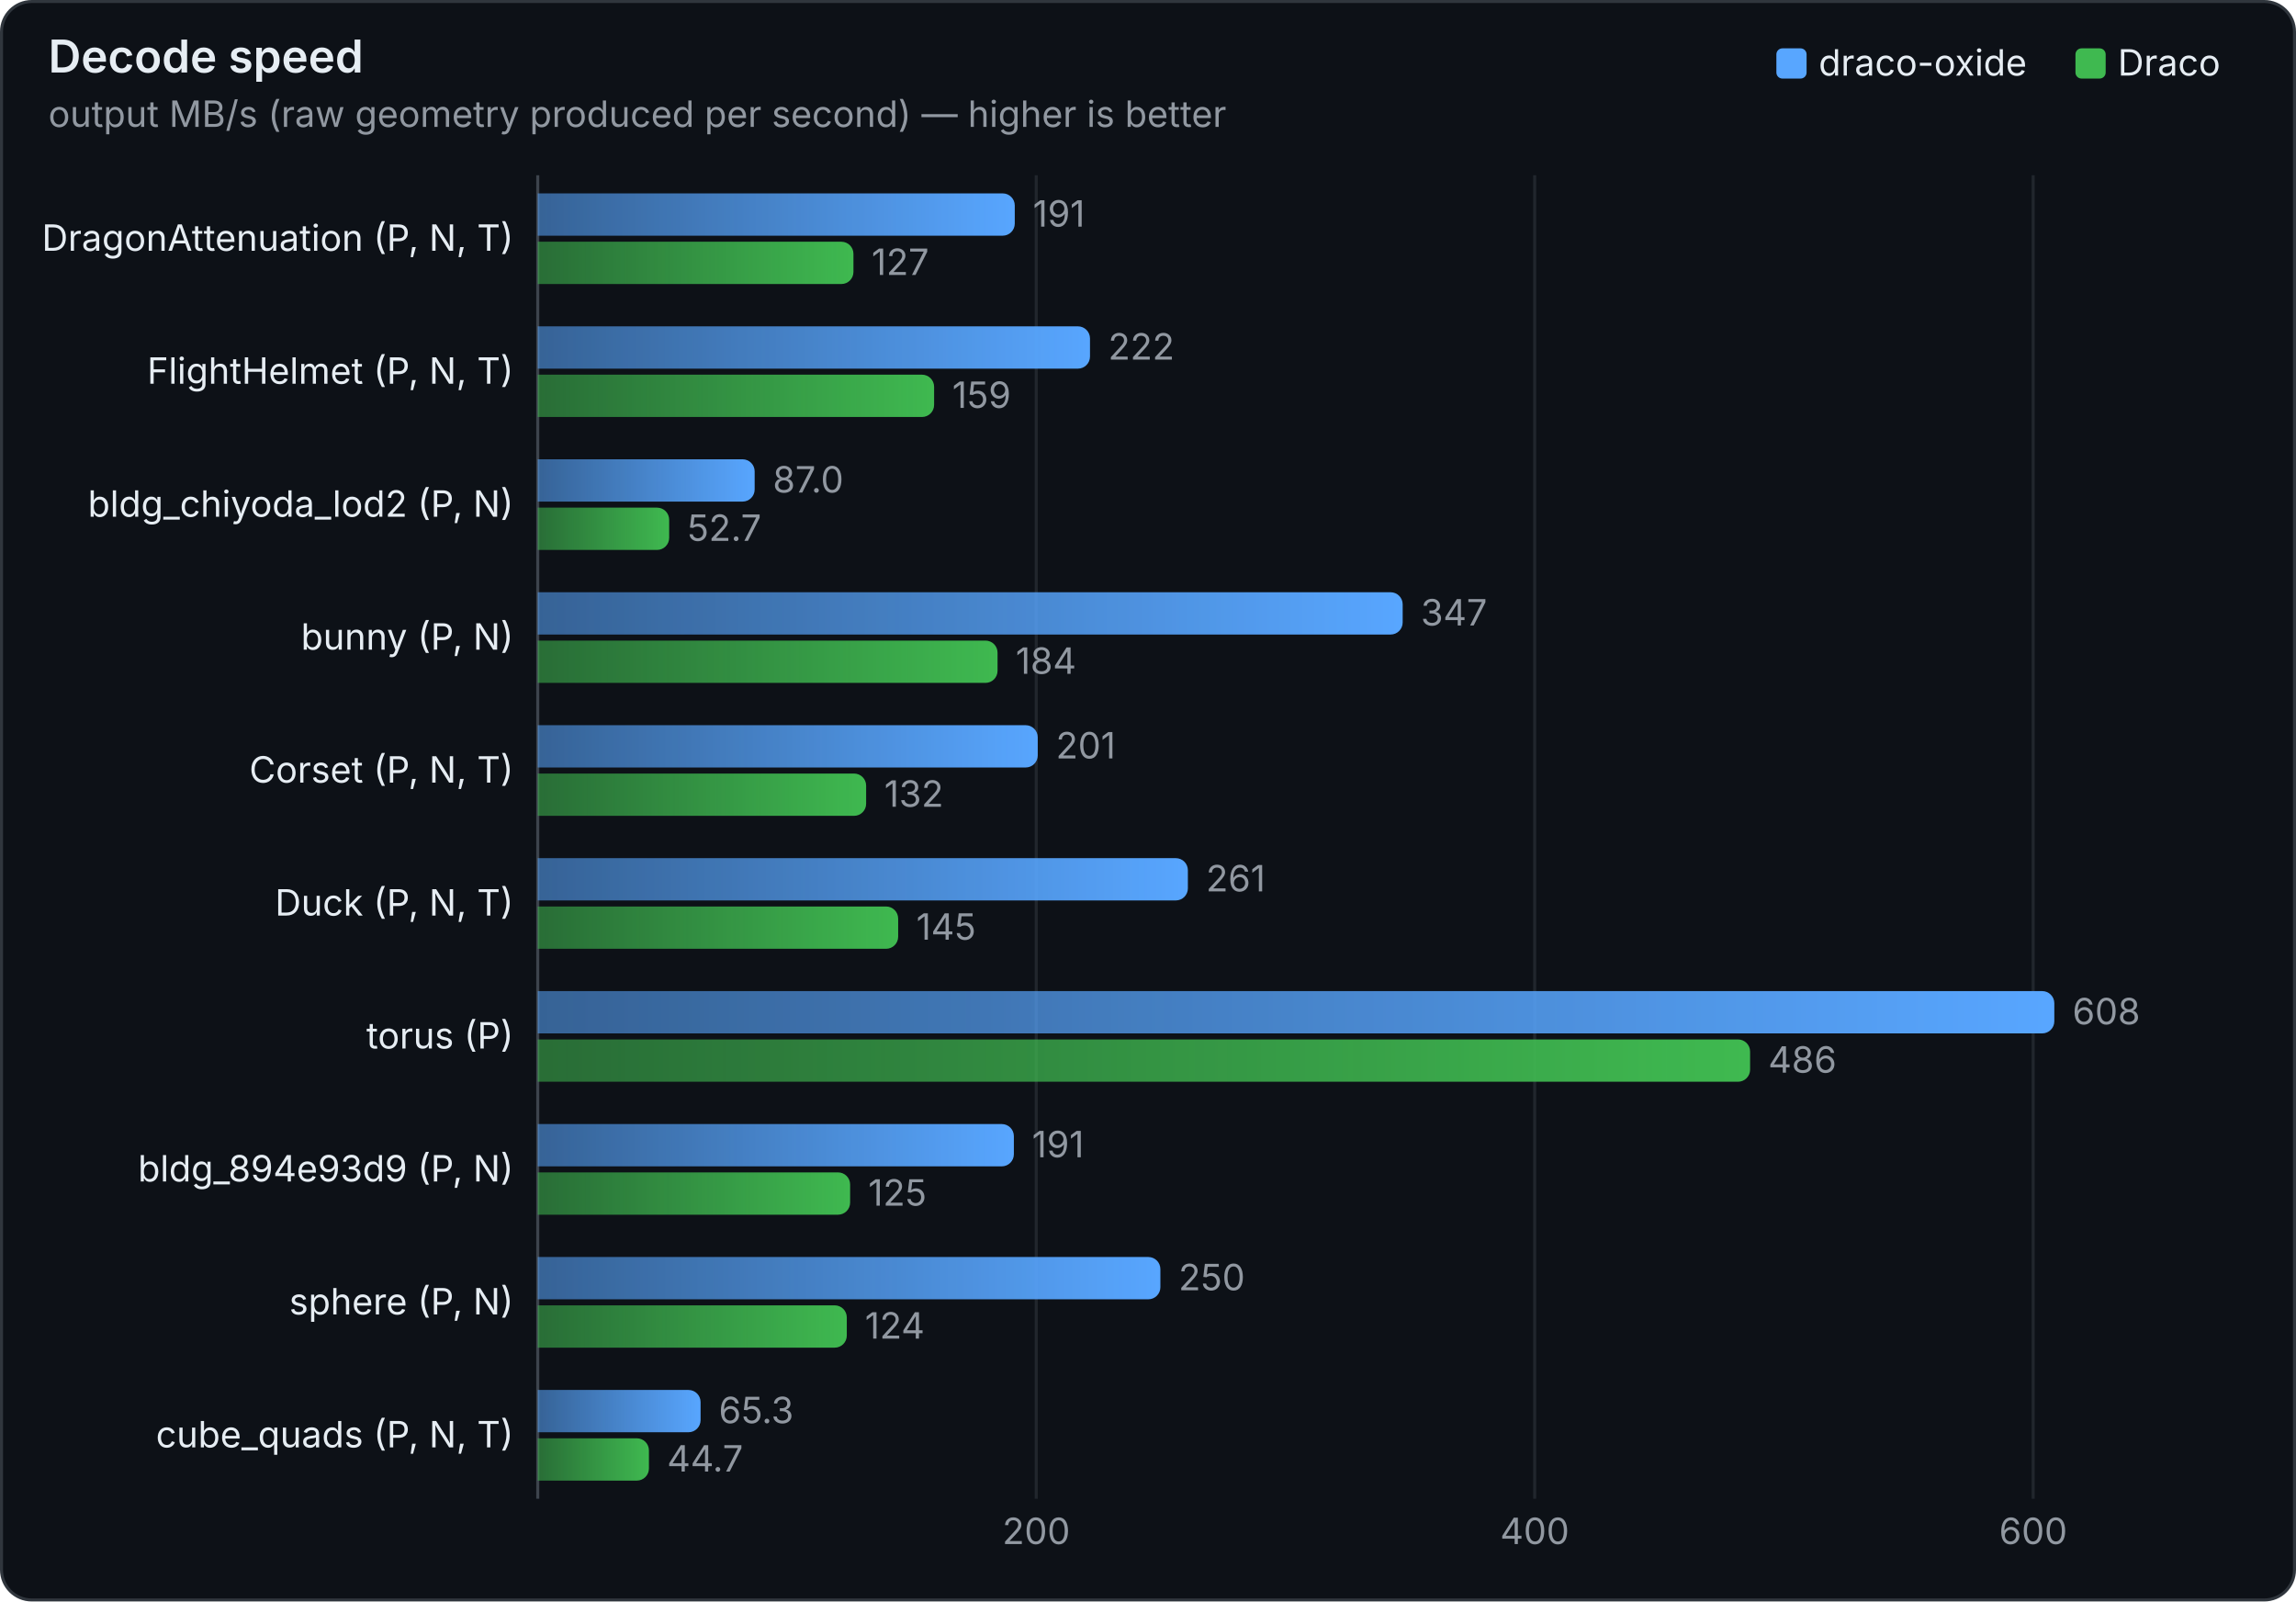
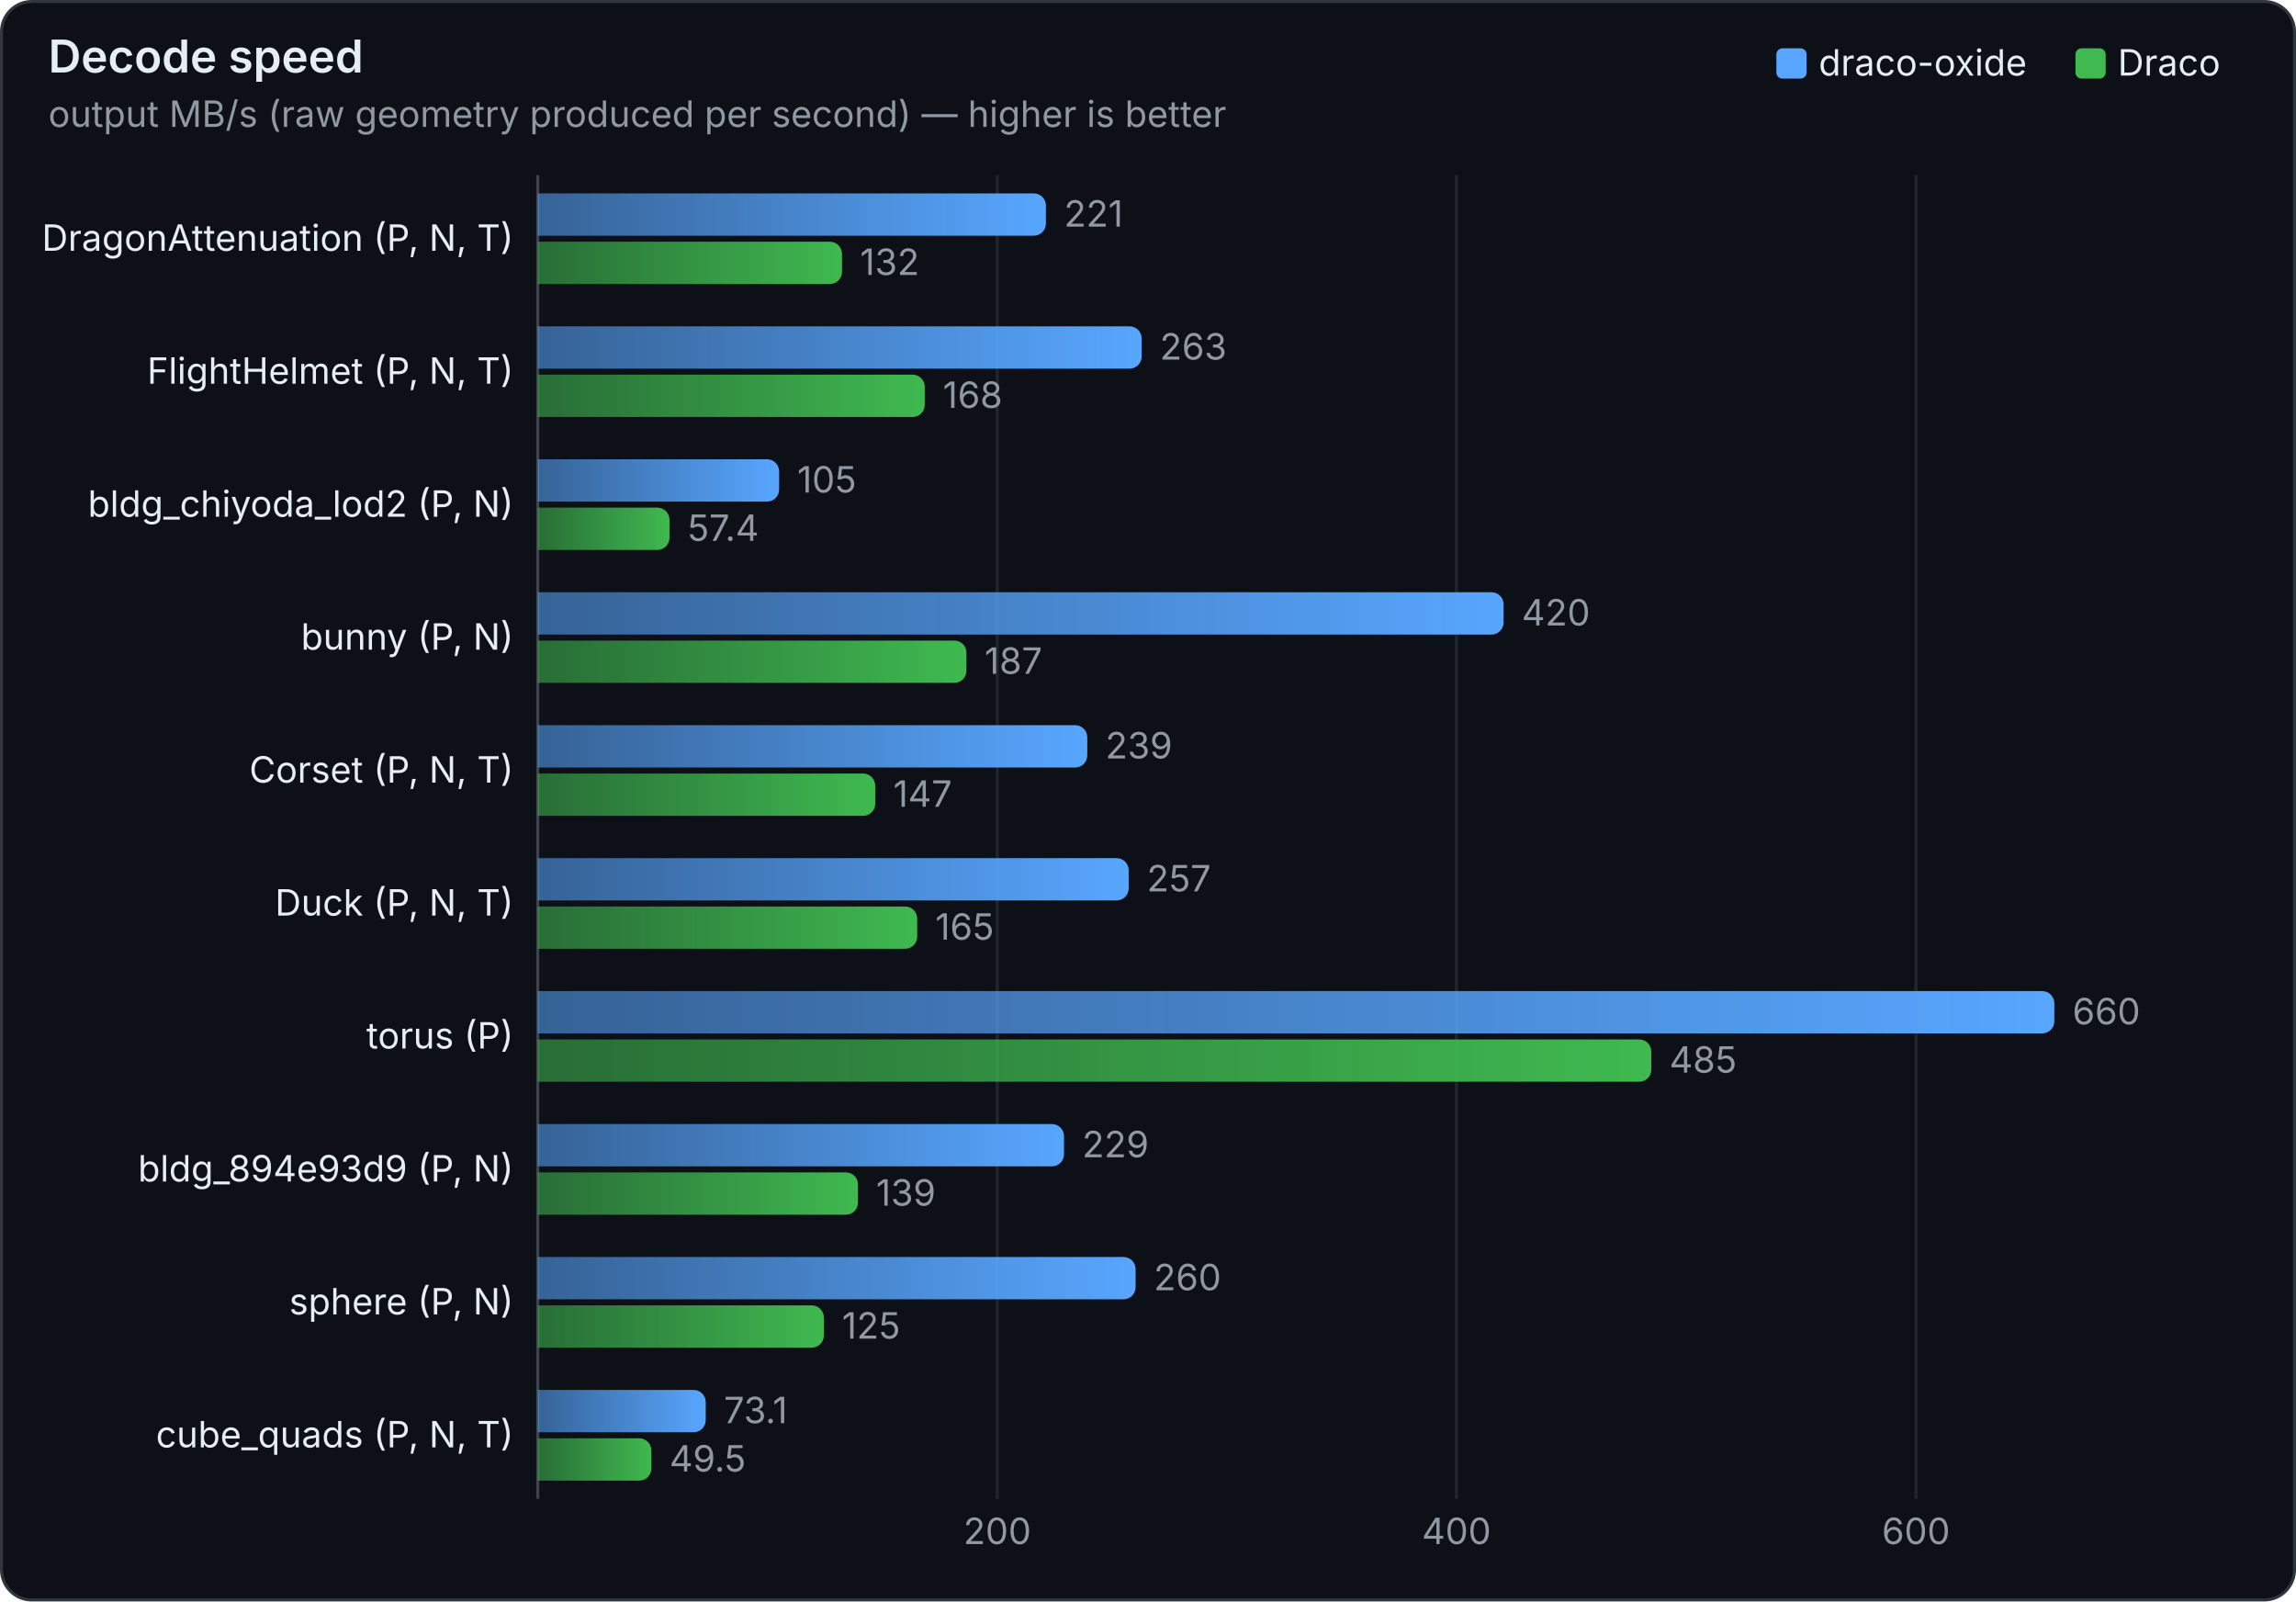
<svg xmlns="http://www.w3.org/2000/svg" width="760" height="530" viewBox="0 0 760 530" font-family="system-ui, -apple-system, 'Segoe UI', sans-serif" font-size="12">
  <defs>
    <linearGradient id="bar0" x1="0" y1="0" x2="1" y2="0">
      <stop offset="0" stop-color="#58a6ff" stop-opacity="0.55" />
      <stop offset="1" stop-color="#58a6ff" />
    </linearGradient>
    <linearGradient id="bar1" x1="0" y1="0" x2="1" y2="0">
      <stop offset="0" stop-color="#3fb950" stop-opacity="0.55" />
      <stop offset="1" stop-color="#3fb950" />
    </linearGradient>
  </defs>
  <rect x="0.5" y="0.5" width="759" height="529" rx="10" fill="#0d1117" stroke="#30363d" />
  <text x="16" y="24" font-size="15" font-weight="600" fill="#e6edf3">Decode speed</text>
  <text x="16" y="42" fill="#9198a1">output MB/s (raw geometry produced per second) — higher is better</text>
  <rect x="588.0" y="16" width="10" height="10" rx="2" fill="#58a6ff" />
  <text x="602.0" y="25" fill="#e6edf3">draco-oxide</text>
  <rect x="687.0" y="16" width="10" height="10" rx="2" fill="#3fb950" />
  <text x="701.0" y="25" fill="#e6edf3">Draco</text>
-   <line x1="343.0" y1="58.0" x2="343.0" y2="496.0" stroke="#21262d" stroke-width="1" />
-   <text x="343.0" y="511.0" text-anchor="middle" fill="#9198a1">200</text>
-   <line x1="508.0" y1="58.0" x2="508.0" y2="496.0" stroke="#21262d" stroke-width="1" />
-   <text x="508.0" y="511.0" text-anchor="middle" fill="#9198a1">400</text>
-   <line x1="673.0" y1="58.0" x2="673.0" y2="496.0" stroke="#21262d" stroke-width="1" />
-   <text x="673.0" y="511.0" text-anchor="middle" fill="#9198a1">600</text>
+   <line x1="330.1" y1="58.0" x2="330.1" y2="496.0" stroke="#21262d" stroke-width="1" />
+   <text x="330.1" y="511.0" text-anchor="middle" fill="#9198a1">200</text>
+   <line x1="482.1" y1="58.0" x2="482.1" y2="496.0" stroke="#21262d" stroke-width="1" />
+   <text x="482.1" y="511.0" text-anchor="middle" fill="#9198a1">400</text>
+   <line x1="634.2" y1="58.0" x2="634.2" y2="496.0" stroke="#21262d" stroke-width="1" />
+   <text x="634.2" y="511.0" text-anchor="middle" fill="#9198a1">600</text>
  <line x1="178" y1="58.0" x2="178" y2="496.0" stroke="#3d444d" stroke-width="1" />
  <text x="170.0" y="83.0" text-anchor="end" fill="#e6edf3">DragonAttenuation (P, N, T)</text>
-   <path d="M178.0 64.0 h153.9 a4.0 4.0 0 0 1 4.0 4.0 v6.0 a4.0 4.0 0 0 1 -4.0 4.0 h-153.9 Z" fill="url(#bar0)" />
-   <text x="341.9" y="75.0" fill="#9198a1">191</text>
-   <path d="M178.0 80.0 h100.5 a4.0 4.0 0 0 1 4.0 4.0 v6.0 a4.0 4.0 0 0 1 -4.0 4.0 h-100.5 Z" fill="url(#bar1)" />
-   <text x="288.5" y="91.0" fill="#9198a1">127</text>
+   <path d="M178.0 64.0 h164.2 a4.0 4.0 0 0 1 4.0 4.0 v6.0 a4.0 4.0 0 0 1 -4.0 4.0 h-164.2 Z" fill="url(#bar0)" />
+   <text x="352.2" y="75.0" fill="#9198a1">221</text>
+   <path d="M178.0 80.0 h96.7 a4.0 4.0 0 0 1 4.0 4.0 v6.0 a4.0 4.0 0 0 1 -4.0 4.0 h-96.7 Z" fill="url(#bar1)" />
+   <text x="284.7" y="91.0" fill="#9198a1">132</text>
  <text x="170.0" y="127.0" text-anchor="end" fill="#e6edf3">FlightHelmet (P, N, T)</text>
-   <path d="M178.0 108.0 h178.8 a4.0 4.0 0 0 1 4.0 4.0 v6.0 a4.0 4.0 0 0 1 -4.0 4.0 h-178.8 Z" fill="url(#bar0)" />
-   <text x="366.8" y="119.0" fill="#9198a1">222</text>
-   <path d="M178.0 124.0 h127.2 a4.0 4.0 0 0 1 4.0 4.0 v6.0 a4.0 4.0 0 0 1 -4.0 4.0 h-127.2 Z" fill="url(#bar1)" />
-   <text x="315.2" y="135.0" fill="#9198a1">159</text>
+   <path d="M178.0 108.0 h195.9 a4.0 4.0 0 0 1 4.0 4.0 v6.0 a4.0 4.0 0 0 1 -4.0 4.0 h-195.9 Z" fill="url(#bar0)" />
+   <text x="383.9" y="119.0" fill="#9198a1">263</text>
+   <path d="M178.0 124.0 h124.1 a4.0 4.0 0 0 1 4.0 4.0 v6.0 a4.0 4.0 0 0 1 -4.0 4.0 h-124.1 Z" fill="url(#bar1)" />
+   <text x="312.1" y="135.0" fill="#9198a1">168</text>
  <text x="170.0" y="171.0" text-anchor="end" fill="#e6edf3">bldg_chiyoda_lod2 (P, N)</text>
-   <path d="M178.0 152.0 h67.8 a4.0 4.0 0 0 1 4.0 4.0 v6.0 a4.0 4.0 0 0 1 -4.0 4.0 h-67.8 Z" fill="url(#bar0)" />
-   <text x="255.8" y="163.0" fill="#9198a1">87.0</text>
-   <path d="M178.0 168.0 h39.5 a4.0 4.0 0 0 1 4.0 4.0 v6.0 a4.0 4.0 0 0 1 -4.0 4.0 h-39.5 Z" fill="url(#bar1)" />
-   <text x="227.5" y="179.0" fill="#9198a1">52.7</text>
+   <path d="M178.0 152.0 h75.9 a4.0 4.0 0 0 1 4.0 4.0 v6.0 a4.0 4.0 0 0 1 -4.0 4.0 h-75.9 Z" fill="url(#bar0)" />
+   <text x="263.9" y="163.0" fill="#9198a1">105</text>
+   <path d="M178.0 168.0 h39.6 a4.0 4.0 0 0 1 4.0 4.0 v6.0 a4.0 4.0 0 0 1 -4.0 4.0 h-39.6 Z" fill="url(#bar1)" />
+   <text x="227.6" y="179.0" fill="#9198a1">57.4</text>
  <text x="170.0" y="215.0" text-anchor="end" fill="#e6edf3">bunny (P, N)</text>
-   <path d="M178.0 196.0 h282.3 a4.0 4.0 0 0 1 4.0 4.0 v6.0 a4.0 4.0 0 0 1 -4.0 4.0 h-282.3 Z" fill="url(#bar0)" />
-   <text x="470.3" y="207.0" fill="#9198a1">347</text>
-   <path d="M178.0 212.0 h148.2 a4.0 4.0 0 0 1 4.0 4.0 v6.0 a4.0 4.0 0 0 1 -4.0 4.0 h-148.2 Z" fill="url(#bar1)" />
-   <text x="336.2" y="223.0" fill="#9198a1">184</text>
+   <path d="M178.0 196.0 h315.7 a4.0 4.0 0 0 1 4.0 4.0 v6.0 a4.0 4.0 0 0 1 -4.0 4.0 h-315.7 Z" fill="url(#bar0)" />
+   <text x="503.7" y="207.0" fill="#9198a1">420</text>
+   <path d="M178.0 212.0 h137.9 a4.0 4.0 0 0 1 4.0 4.0 v6.0 a4.0 4.0 0 0 1 -4.0 4.0 h-137.9 Z" fill="url(#bar1)" />
+   <text x="325.9" y="223.0" fill="#9198a1">187</text>
  <text x="170.0" y="259.0" text-anchor="end" fill="#e6edf3">Corset (P, N, T)</text>
-   <path d="M178.0 240.0 h161.5 a4.0 4.0 0 0 1 4.0 4.0 v6.0 a4.0 4.0 0 0 1 -4.0 4.0 h-161.5 Z" fill="url(#bar0)" />
-   <text x="349.5" y="251.0" fill="#9198a1">201</text>
-   <path d="M178.0 256.0 h104.7 a4.0 4.0 0 0 1 4.0 4.0 v6.0 a4.0 4.0 0 0 1 -4.0 4.0 h-104.7 Z" fill="url(#bar1)" />
-   <text x="292.7" y="267.0" fill="#9198a1">132</text>
+   <path d="M178.0 240.0 h177.9 a4.0 4.0 0 0 1 4.0 4.0 v6.0 a4.0 4.0 0 0 1 -4.0 4.0 h-177.9 Z" fill="url(#bar0)" />
+   <text x="365.9" y="251.0" fill="#9198a1">239</text>
+   <path d="M178.0 256.0 h107.7 a4.0 4.0 0 0 1 4.0 4.0 v6.0 a4.0 4.0 0 0 1 -4.0 4.0 h-107.7 Z" fill="url(#bar1)" />
+   <text x="295.7" y="267.0" fill="#9198a1">147</text>
  <text x="170.0" y="303.0" text-anchor="end" fill="#e6edf3">Duck (P, N, T)</text>
-   <path d="M178.0 284.0 h211.2 a4.0 4.0 0 0 1 4.0 4.0 v6.0 a4.0 4.0 0 0 1 -4.0 4.0 h-211.2 Z" fill="url(#bar0)" />
-   <text x="399.2" y="295.0" fill="#9198a1">261</text>
-   <path d="M178.0 300.0 h115.3 a4.0 4.0 0 0 1 4.0 4.0 v6.0 a4.0 4.0 0 0 1 -4.0 4.0 h-115.3 Z" fill="url(#bar1)" />
-   <text x="303.3" y="311.0" fill="#9198a1">145</text>
+   <path d="M178.0 284.0 h191.6 a4.0 4.0 0 0 1 4.0 4.0 v6.0 a4.0 4.0 0 0 1 -4.0 4.0 h-191.6 Z" fill="url(#bar0)" />
+   <text x="379.6" y="295.0" fill="#9198a1">257</text>
+   <path d="M178.0 300.0 h121.6 a4.0 4.0 0 0 1 4.0 4.0 v6.0 a4.0 4.0 0 0 1 -4.0 4.0 h-121.6 Z" fill="url(#bar1)" />
+   <text x="309.6" y="311.0" fill="#9198a1">165</text>
  <text x="170.0" y="347.0" text-anchor="end" fill="#e6edf3">torus (P)</text>
  <path d="M178.0 328.0 h498.0 a4.0 4.0 0 0 1 4.0 4.0 v6.0 a4.0 4.0 0 0 1 -4.0 4.0 h-498.0 Z" fill="url(#bar0)" />
-   <text x="686.0" y="339.0" fill="#9198a1">608</text>
-   <path d="M178.0 344.0 h397.3 a4.0 4.0 0 0 1 4.0 4.0 v6.0 a4.0 4.0 0 0 1 -4.0 4.0 h-397.3 Z" fill="url(#bar1)" />
-   <text x="585.3" y="355.0" fill="#9198a1">486</text>
+   <text x="686.0" y="339.0" fill="#9198a1">660</text>
+   <path d="M178.0 344.0 h364.6 a4.0 4.0 0 0 1 4.0 4.0 v6.0 a4.0 4.0 0 0 1 -4.0 4.0 h-364.6 Z" fill="url(#bar1)" />
+   <text x="552.6" y="355.0" fill="#9198a1">485</text>
  <text x="170.0" y="391.0" text-anchor="end" fill="#e6edf3">bldg_894e93d9 (P, N)</text>
-   <path d="M178.0 372.0 h153.6 a4.0 4.0 0 0 1 4.0 4.0 v6.0 a4.0 4.0 0 0 1 -4.0 4.0 h-153.6 Z" fill="url(#bar0)" />
-   <text x="341.6" y="383.0" fill="#9198a1">191</text>
-   <path d="M178.0 388.0 h99.4 a4.0 4.0 0 0 1 4.0 4.0 v6.0 a4.0 4.0 0 0 1 -4.0 4.0 h-99.4 Z" fill="url(#bar1)" />
-   <text x="287.4" y="399.0" fill="#9198a1">125</text>
+   <path d="M178.0 372.0 h170.2 a4.0 4.0 0 0 1 4.0 4.0 v6.0 a4.0 4.0 0 0 1 -4.0 4.0 h-170.2 Z" fill="url(#bar0)" />
+   <text x="358.2" y="383.0" fill="#9198a1">229</text>
+   <path d="M178.0 388.0 h102.0 a4.0 4.0 0 0 1 4.0 4.0 v6.0 a4.0 4.0 0 0 1 -4.0 4.0 h-102.0 Z" fill="url(#bar1)" />
+   <text x="290.0" y="399.0" fill="#9198a1">139</text>
  <text x="170.0" y="435.0" text-anchor="end" fill="#e6edf3">sphere (P, N)</text>
-   <path d="M178.0 416.0 h202.1 a4.0 4.0 0 0 1 4.0 4.0 v6.0 a4.0 4.0 0 0 1 -4.0 4.0 h-202.1 Z" fill="url(#bar0)" />
-   <text x="390.1" y="427.0" fill="#9198a1">250</text>
-   <path d="M178.0 432.0 h98.3 a4.0 4.0 0 0 1 4.0 4.0 v6.0 a4.0 4.0 0 0 1 -4.0 4.0 h-98.3 Z" fill="url(#bar1)" />
-   <text x="286.3" y="443.0" fill="#9198a1">124</text>
+   <path d="M178.0 416.0 h193.9 a4.0 4.0 0 0 1 4.0 4.0 v6.0 a4.0 4.0 0 0 1 -4.0 4.0 h-193.9 Z" fill="url(#bar0)" />
+   <text x="381.9" y="427.0" fill="#9198a1">260</text>
+   <path d="M178.0 432.0 h90.7 a4.0 4.0 0 0 1 4.0 4.0 v6.0 a4.0 4.0 0 0 1 -4.0 4.0 h-90.7 Z" fill="url(#bar1)" />
+   <text x="278.7" y="443.0" fill="#9198a1">125</text>
  <text x="170.0" y="479.0" text-anchor="end" fill="#e6edf3">cube_quads (P, N, T)</text>
-   <path d="M178.0 460.0 h49.9 a4.0 4.0 0 0 1 4.0 4.0 v6.0 a4.0 4.0 0 0 1 -4.0 4.0 h-49.9 Z" fill="url(#bar0)" />
-   <text x="237.9" y="471.0" fill="#9198a1">65.3</text>
-   <path d="M178.0 476.0 h32.8 a4.0 4.0 0 0 1 4.0 4.0 v6.0 a4.0 4.0 0 0 1 -4.0 4.0 h-32.8 Z" fill="url(#bar1)" />
-   <text x="220.8" y="487.0" fill="#9198a1">44.7</text>
+   <path d="M178.0 460.0 h51.6 a4.0 4.0 0 0 1 4.0 4.0 v6.0 a4.0 4.0 0 0 1 -4.0 4.0 h-51.6 Z" fill="url(#bar0)" />
+   <text x="239.6" y="471.0" fill="#9198a1">73.1</text>
+   <path d="M178.0 476.0 h33.6 a4.0 4.0 0 0 1 4.0 4.0 v6.0 a4.0 4.0 0 0 1 -4.0 4.0 h-33.6 Z" fill="url(#bar1)" />
+   <text x="221.6" y="487.0" fill="#9198a1">49.5</text>
</svg>
